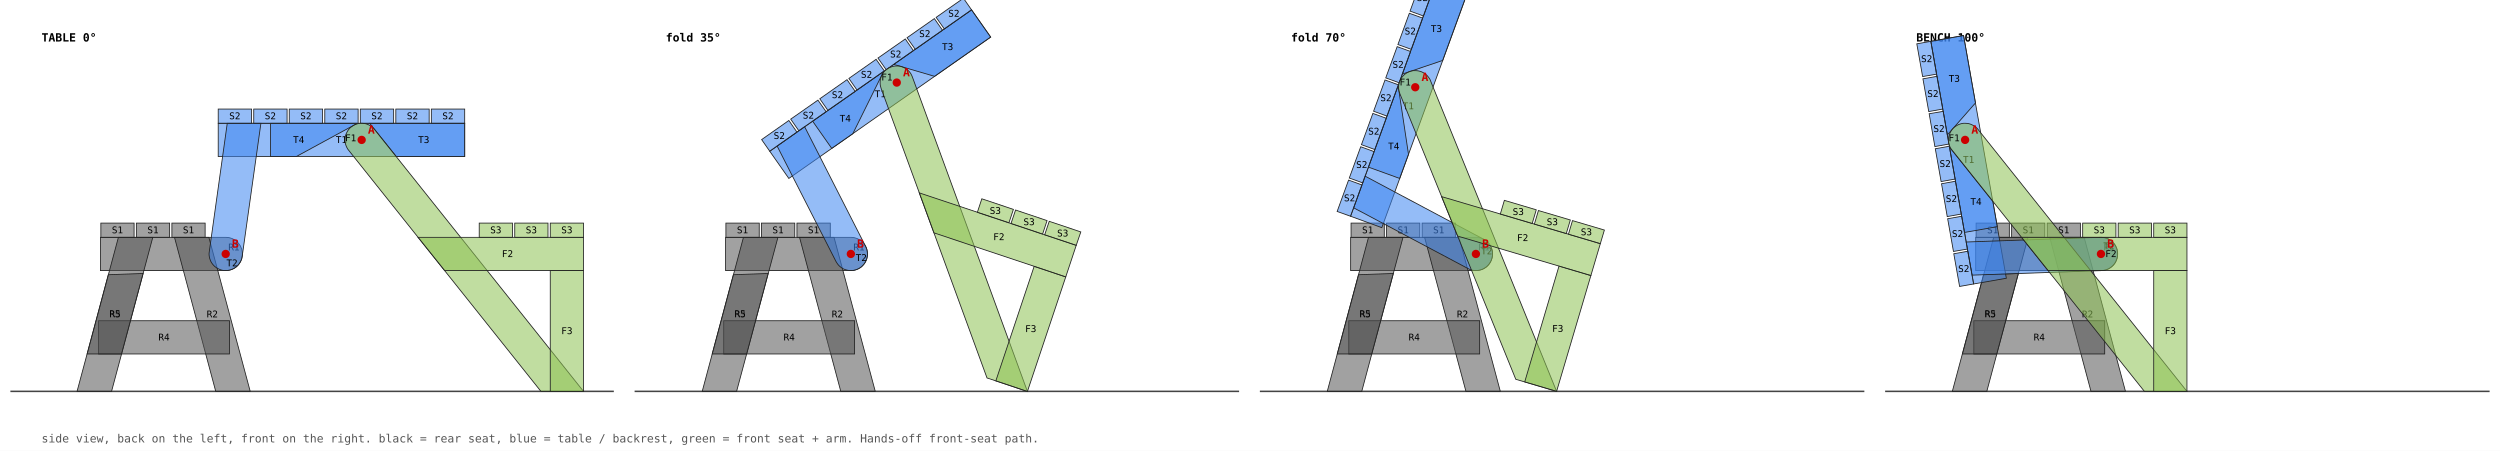
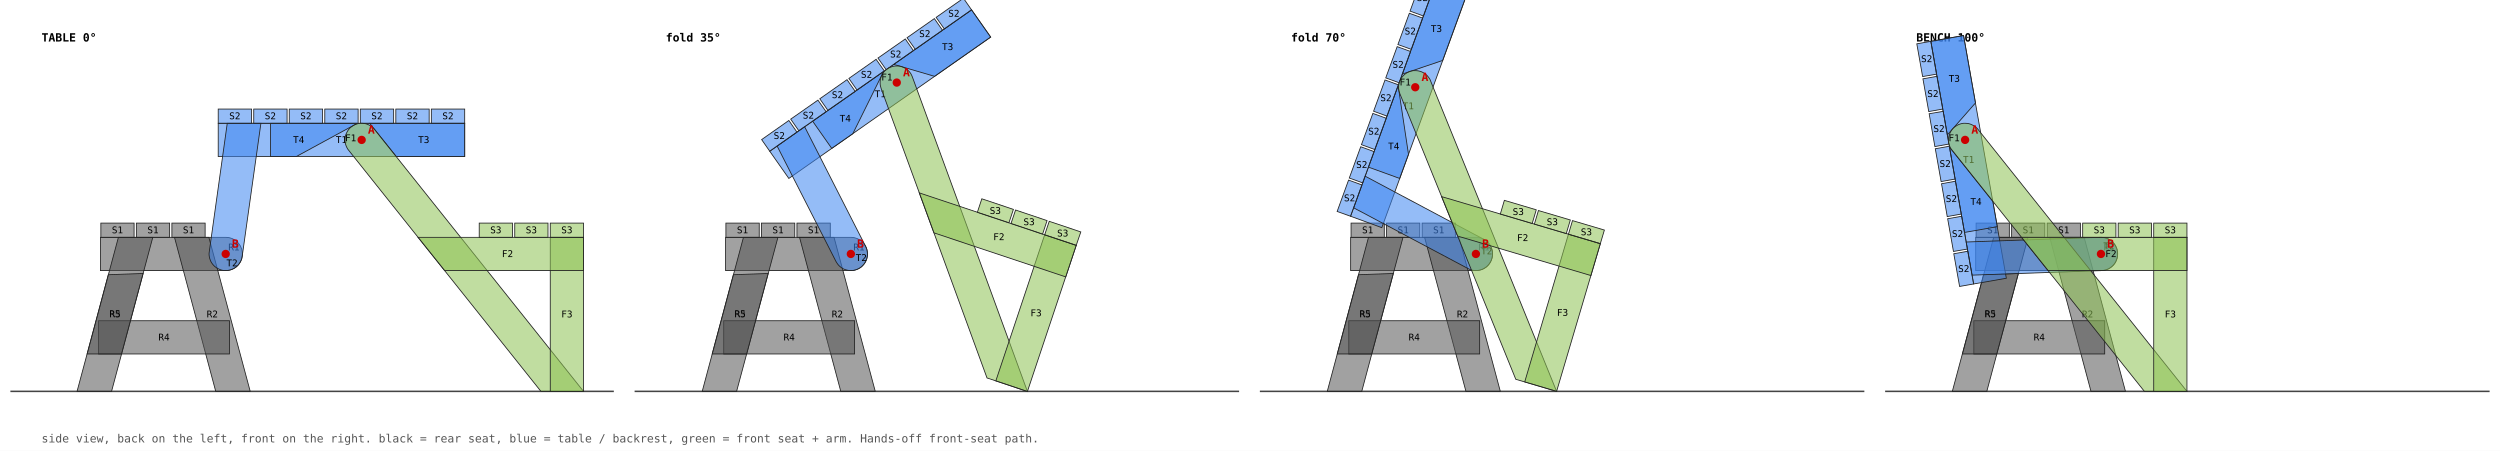
<svg xmlns="http://www.w3.org/2000/svg" viewBox="0 0 2407 434" font-family="monospace" font-size="11">
  <rect width="100%" height="100%" fill="#fff" />
  <text x="40" y="40" font-weight="bold">TABLE 0°</text>
  <line x1="10" y1="376.8" x2="591" y2="376.8" stroke="#444" stroke-width="1.5" />
  <polygon points="217.3,228.5 218.9,228.6 220.5,228.8 222.0,229.2 223.5,229.7 224.9,230.4 226.2,231.2 227.5,232.1 228.7,233.2 229.7,234.3 230.6,235.6 231.5,236.9 232.1,238.4 232.7,239.8 233.0,241.4 233.3,242.9 233.3,244.5 233.3,246.1 233.0,247.6 232.7,249.2 232.1,250.6 231.5,252.1 230.6,253.4 229.7,254.7 228.7,255.8 227.5,256.9 226.2,257.8 224.9,258.6 223.5,259.3 222.0,259.8 220.5,260.2 218.9,260.4 217.3,260.5 217.3,260.5 96.7,260.5 96.7,228.5" fill="#555555" fill-opacity="0.55" stroke="#222" stroke-width="0.8" />
  <text x="225.2" y="241.1" font-size="9" text-anchor="middle" fill="#000">R1</text>
  <polygon points="240.9,376.8 207.7,376.8 168.0,228.5 201.1,228.5" fill="#555555" fill-opacity="0.55" stroke="#222" stroke-width="0.8" />
  <text x="204.4" y="305.6" font-size="9" text-anchor="middle" fill="#000">R2</text>
  <polygon points="107.4,376.8 74.2,376.8 114.0,228.5 147.1,228.5" fill="#555555" fill-opacity="0.55" stroke="#222" stroke-width="0.8" />
  <text x="110.7" y="305.6" font-size="9" text-anchor="middle" fill="#000">R3</text>
  <polygon points="94.9,340.8 94.9,308.8 220.9,308.8 220.9,340.8" fill="#555555" fill-opacity="0.55" stroke="#222" stroke-width="0.8" />
  <text x="157.9" y="327.8" font-size="9" text-anchor="middle" fill="#000">R4</text>
  <polygon points="117.0,340.8 83.9,340.8 104.3,264.5 137.8,263.3" fill="#555555" fill-opacity="0.55" stroke="#222" stroke-width="0.8" />
  <text x="110.7" y="305.3" font-size="9" text-anchor="middle" fill="#000">R5</text>
  <polygon points="165.5,228.5 165.5,214.8 197.5,214.8 197.5,228.5" fill="#555555" fill-opacity="0.55" stroke="#222" stroke-width="0.8" />
  <text x="181.5" y="224.6" font-size="9" text-anchor="middle" fill="#000">S1</text>
  <polygon points="131.3,228.5 131.3,214.8 163.3,214.8 163.3,228.5" fill="#555555" fill-opacity="0.55" stroke="#222" stroke-width="0.8" />
  <text x="147.3" y="224.6" font-size="9" text-anchor="middle" fill="#000">S1</text>
  <polygon points="97.1,228.5 97.1,214.8 129.1,214.8 129.1,228.5" fill="#555555" fill-opacity="0.55" stroke="#222" stroke-width="0.8" />
  <text x="113.1" y="224.6" font-size="9" text-anchor="middle" fill="#000">S1</text>
  <polygon points="210.1,150.7 210.1,118.7 447.4,118.7 447.4,150.7" fill="#3d85f0" fill-opacity="0.55" stroke="#222" stroke-width="0.8" />
  <text x="328.7" y="137.7" font-size="9" text-anchor="middle" fill="#000">T1</text>
  <polygon points="233.2,246.7 232.9,248.3 232.5,249.8 231.9,251.2 231.1,252.6 230.3,253.9 229.3,255.2 228.2,256.3 227.0,257.3 225.7,258.2 224.3,258.9 222.8,259.5 221.3,260.0 219.8,260.3 218.2,260.5 216.7,260.5 215.1,260.4 213.6,260.1 212.0,259.6 210.6,259.0 209.2,258.3 207.9,257.4 206.7,256.5 205.5,255.3 204.5,254.1 203.6,252.8 202.9,251.5 202.3,250.0 201.8,248.5 201.5,247.0 201.3,245.4 201.3,243.8 201.5,242.3 218.8,118.7 251.2,118.7" fill="#3d85f0" fill-opacity="0.55" stroke="#222" stroke-width="0.8" />
  <text x="223.4" y="256.4" font-size="9" text-anchor="middle" fill="#000">T2</text>
  <polygon points="355.9,118.7 447.4,118.7 447.4,150.7 381.5,150.7" fill="#3d85f0" fill-opacity="0.55" stroke="#222" stroke-width="0.8" />
  <text x="408.0" y="137.7" font-size="9" text-anchor="middle" fill="#000">T3</text>
  <polygon points="344.1,118.7 285.3,150.7 260.5,150.7 260.5,118.7" fill="#3d85f0" fill-opacity="0.55" stroke="#222" stroke-width="0.8" />
  <text x="287.6" y="137.7" font-size="9" text-anchor="middle" fill="#000">T4</text>
  <polygon points="210.1,118.7 210.1,105.0 242.2,105.0 242.2,118.7" fill="#3d85f0" fill-opacity="0.55" stroke="#222" stroke-width="0.8" />
  <text x="226.1" y="114.8" font-size="9" text-anchor="middle" fill="#000">S2</text>
  <polygon points="244.3,118.7 244.3,105.0 276.4,105.0 276.4,118.7" fill="#3d85f0" fill-opacity="0.55" stroke="#222" stroke-width="0.8" />
  <text x="260.3" y="114.8" font-size="9" text-anchor="middle" fill="#000">S2</text>
  <polygon points="278.5,118.7 278.5,105.0 310.6,105.0 310.6,118.7" fill="#3d85f0" fill-opacity="0.55" stroke="#222" stroke-width="0.8" />
  <text x="294.5" y="114.8" font-size="9" text-anchor="middle" fill="#000">S2</text>
  <polygon points="312.7,118.7 312.7,105.0 344.8,105.0 344.8,118.7" fill="#3d85f0" fill-opacity="0.55" stroke="#222" stroke-width="0.8" />
  <text x="328.7" y="114.8" font-size="9" text-anchor="middle" fill="#000">S2</text>
  <polygon points="346.9,118.7 346.9,105.0 379.0,105.0 379.0,118.7" fill="#3d85f0" fill-opacity="0.55" stroke="#222" stroke-width="0.8" />
  <text x="362.9" y="114.8" font-size="9" text-anchor="middle" fill="#000">S2</text>
  <polygon points="381.1,118.7 381.1,105.0 413.2,105.0 413.2,118.7" fill="#3d85f0" fill-opacity="0.55" stroke="#222" stroke-width="0.8" />
  <text x="397.1" y="114.8" font-size="9" text-anchor="middle" fill="#000">S2</text>
  <polygon points="415.3,118.7 415.3,105.0 447.4,105.0 447.4,118.7" fill="#3d85f0" fill-opacity="0.55" stroke="#222" stroke-width="0.8" />
  <text x="431.3" y="114.8" font-size="9" text-anchor="middle" fill="#000">S2</text>
  <polygon points="335.7,144.7 334.7,143.4 334.0,142.1 333.3,140.6 332.8,139.1 332.4,137.6 332.2,136.1 332.2,134.5 332.3,132.9 332.5,131.4 332.9,129.8 333.5,128.4 334.2,127.0 335.0,125.6 335.9,124.4 337.0,123.2 338.2,122.2 339.5,121.3 340.8,120.5 342.3,119.8 343.7,119.3 345.3,118.9 346.8,118.7 348.4,118.7 350.0,118.8 351.5,119.0 353.0,119.4 354.5,120.0 355.9,120.7 357.3,121.5 358.5,122.5 359.7,123.5 360.7,124.7 561.8,376.8 520.8,376.8" fill="#8cc152" fill-opacity="0.55" stroke="#222" stroke-width="0.8" />
  <text x="337.6" y="136.0" font-size="9" text-anchor="middle" fill="#000">F1</text>
-   <polygon points="529.8,376.8 529.8,260.5 561.8,260.5 561.8,376.8" fill="#8cc152" fill-opacity="0.55" stroke="#222" stroke-width="0.8" />
-   <text x="545.8" y="321.7" font-size="9" text-anchor="middle" fill="#000">F3</text>
+   <polygon points="529.8,376.8 529.8,228.5 561.8,228.5 561.8,376.8" fill="#8cc152" fill-opacity="0.55" stroke="#222" stroke-width="0.8" />
+   <text x="545.8" y="305.6" font-size="9" text-anchor="middle" fill="#000">F3</text>
  <polygon points="561.8,260.5 428.1,260.5 402.5,228.5 561.8,228.5" fill="#8cc152" fill-opacity="0.55" stroke="#222" stroke-width="0.8" />
  <text x="488.6" y="247.5" font-size="9" text-anchor="middle" fill="#000">F2</text>
  <polygon points="461.4,228.5 461.4,214.8 493.4,214.8 493.4,228.5" fill="#8cc152" fill-opacity="0.55" stroke="#222" stroke-width="0.8" />
  <text x="477.4" y="224.6" font-size="9" text-anchor="middle" fill="#000">S3</text>
  <polygon points="495.6,228.5 495.6,214.8 527.6,214.8 527.6,228.5" fill="#8cc152" fill-opacity="0.55" stroke="#222" stroke-width="0.8" />
  <text x="511.6" y="224.6" font-size="9" text-anchor="middle" fill="#000">S3</text>
  <polygon points="529.8,228.5 529.8,214.8 561.8,214.8 561.8,228.5" fill="#8cc152" fill-opacity="0.55" stroke="#222" stroke-width="0.8" />
  <text x="545.8" y="224.6" font-size="9" text-anchor="middle" fill="#000">S3</text>
  <circle cx="348.2" cy="134.7" r="4" fill="#c00" />
  <text x="354.2" y="128.7" fill="#c00" font-weight="bold">A</text>
  <circle cx="217.3" cy="244.5" r="4" fill="#c00" />
  <text x="223.3" y="238.5" fill="#c00" font-weight="bold">B</text>
  <text x="641" y="40" font-weight="bold">fold 35°</text>
  <line x1="611" y1="376.8" x2="1193" y2="376.8" stroke="#444" stroke-width="1.5" />
  <polygon points="819.2,228.5 820.7,228.6 822.3,228.8 823.8,229.2 825.3,229.7 826.7,230.4 828.1,231.2 829.3,232.1 830.5,233.2 831.5,234.3 832.5,235.6 833.3,236.9 834.0,238.4 834.5,239.8 834.9,241.4 835.1,242.9 835.2,244.5 835.1,246.1 834.9,247.6 834.5,249.2 834.0,250.6 833.3,252.1 832.5,253.4 831.5,254.7 830.5,255.8 829.3,256.9 828.1,257.8 826.7,258.6 825.3,259.3 823.8,259.8 822.3,260.2 820.7,260.4 819.2,260.5 819.2,260.5 698.6,260.5 698.6,228.5" fill="#555555" fill-opacity="0.55" stroke="#222" stroke-width="0.8" />
  <text x="827.0" y="241.1" font-size="9" text-anchor="middle" fill="#000">R1</text>
  <polygon points="842.7,376.8 809.5,376.8 769.8,228.5 803.0,228.5" fill="#555555" fill-opacity="0.55" stroke="#222" stroke-width="0.8" />
  <text x="806.2" y="305.6" font-size="9" text-anchor="middle" fill="#000">R2</text>
  <polygon points="709.2,376.8 676.1,376.8 715.8,228.5 749.0,228.5" fill="#555555" fill-opacity="0.55" stroke="#222" stroke-width="0.8" />
  <text x="712.5" y="305.6" font-size="9" text-anchor="middle" fill="#000">R3</text>
  <polygon points="696.8,340.8 696.8,308.8 822.8,308.8 822.8,340.8" fill="#555555" fill-opacity="0.55" stroke="#222" stroke-width="0.8" />
  <text x="759.8" y="327.8" font-size="9" text-anchor="middle" fill="#000">R4</text>
  <polygon points="718.9,340.8 685.7,340.8 706.1,264.5 739.6,263.3" fill="#555555" fill-opacity="0.55" stroke="#222" stroke-width="0.8" />
  <text x="712.6" y="305.3" font-size="9" text-anchor="middle" fill="#000">R5</text>
  <polygon points="767.3,228.5 767.3,214.8 799.4,214.8 799.4,228.5" fill="#555555" fill-opacity="0.55" stroke="#222" stroke-width="0.8" />
  <text x="783.3" y="224.6" font-size="9" text-anchor="middle" fill="#000">S1</text>
  <polygon points="733.1,228.5 733.1,214.8 765.2,214.8 765.2,228.5" fill="#555555" fill-opacity="0.55" stroke="#222" stroke-width="0.8" />
  <text x="749.1" y="224.6" font-size="9" text-anchor="middle" fill="#000">S1</text>
  <polygon points="698.9,228.5 698.9,214.8 731.0,214.8 731.0,228.5" fill="#555555" fill-opacity="0.55" stroke="#222" stroke-width="0.8" />
  <text x="714.9" y="224.6" font-size="9" text-anchor="middle" fill="#000">S1</text>
  <polygon points="759.5,171.8 741.1,145.6 935.4,9.5 953.8,35.7" fill="#3d85f0" fill-opacity="0.55" stroke="#222" stroke-width="0.8" />
  <text x="847.5" y="93.6" font-size="9" text-anchor="middle" fill="#000">T1</text>
  <polygon points="833.4,237.2 834.1,238.7 834.6,240.2 834.9,241.7 835.1,243.2 835.2,244.8 835.1,246.4 834.8,247.9 834.4,249.5 833.8,250.9 833.1,252.3 832.3,253.7 831.3,254.9 830.3,256.0 829.1,257.1 827.8,258.0 826.4,258.8 825.0,259.4 823.5,259.9 822.0,260.3 820.4,260.5 818.8,260.5 817.3,260.4 815.7,260.1 814.2,259.7 812.7,259.2 811.3,258.5 810.0,257.6 808.8,256.7 807.6,255.6 806.6,254.4 805.7,253.1 804.9,251.8 748.2,140.6 774.7,122.0" fill="#3d85f0" fill-opacity="0.55" stroke="#222" stroke-width="0.8" />
  <text x="829.2" y="251.3" font-size="9" text-anchor="middle" fill="#000">T2</text>
  <polygon points="860.5,62.0 935.4,9.5 953.8,35.7 899.8,73.5" fill="#3d85f0" fill-opacity="0.55" stroke="#222" stroke-width="0.8" />
  <text x="912.4" y="48.2" font-size="9" text-anchor="middle" fill="#000">T3</text>
  <polygon points="850.8,68.7 821.1,128.7 800.8,142.9 782.4,116.7" fill="#3d85f0" fill-opacity="0.55" stroke="#222" stroke-width="0.8" />
  <text x="813.8" y="117.2" font-size="9" text-anchor="middle" fill="#000">T4</text>
  <polygon points="741.1,145.6 733.3,134.4 759.5,116.0 767.3,127.2" fill="#3d85f0" fill-opacity="0.55" stroke="#222" stroke-width="0.8" />
  <text x="750.3" y="133.8" font-size="9" text-anchor="middle" fill="#000">S2</text>
  <polygon points="769.1,125.9 761.3,114.7 787.5,96.4 795.4,107.6" fill="#3d85f0" fill-opacity="0.55" stroke="#222" stroke-width="0.8" />
  <text x="778.3" y="114.2" font-size="9" text-anchor="middle" fill="#000">S2</text>
  <polygon points="797.1,106.3 789.3,95.1 815.5,76.7 823.4,88.0" fill="#3d85f0" fill-opacity="0.55" stroke="#222" stroke-width="0.8" />
  <text x="806.3" y="94.5" font-size="9" text-anchor="middle" fill="#000">S2</text>
  <polygon points="825.1,86.7 817.3,75.5 843.5,57.1 851.4,68.3" fill="#3d85f0" fill-opacity="0.55" stroke="#222" stroke-width="0.8" />
  <text x="834.3" y="74.9" font-size="9" text-anchor="middle" fill="#000">S2</text>
  <polygon points="853.2,67.1 845.3,55.9 871.6,37.5 879.4,48.7" fill="#3d85f0" fill-opacity="0.55" stroke="#222" stroke-width="0.8" />
  <text x="862.4" y="55.3" font-size="9" text-anchor="middle" fill="#000">S2</text>
  <polygon points="881.2,47.5 873.3,36.3 899.6,17.9 907.4,29.1" fill="#3d85f0" fill-opacity="0.55" stroke="#222" stroke-width="0.8" />
  <text x="890.4" y="35.7" font-size="9" text-anchor="middle" fill="#000">S2</text>
  <polygon points="909.2,27.9 901.3,16.7 927.6,-1.7 935.4,9.5" fill="#3d85f0" fill-opacity="0.55" stroke="#222" stroke-width="0.8" />
  <text x="918.4" y="16.1" font-size="9" text-anchor="middle" fill="#000">S2</text>
  <polygon points="848.3,85.0 847.9,83.5 847.5,82.0 847.4,80.4 847.4,78.8 847.5,77.3 847.8,75.7 848.3,74.2 848.8,72.8 849.6,71.4 850.4,70.0 851.4,68.8 852.5,67.7 853.7,66.7 855.0,65.8 856.4,65.1 857.9,64.5 859.4,64.0 860.9,63.7 862.5,63.5 864.0,63.5 865.6,63.6 867.2,63.9 868.7,64.4 870.1,65.0 871.5,65.7 872.8,66.6 874.0,67.6 875.2,68.7 876.2,69.9 877.1,71.2 877.8,72.6 878.4,74.0 989.2,376.9 950.3,363.9" fill="#8cc152" fill-opacity="0.55" stroke="#222" stroke-width="0.8" />
  <text x="853.9" y="77.5" font-size="9" text-anchor="middle" fill="#000">F1</text>
-   <polygon points="958.8,366.7 995.7,256.4 1026.1,266.6 989.2,376.9" fill="#8cc152" fill-opacity="0.55" stroke="#222" stroke-width="0.8" />
-   <text x="992.4" y="319.7" font-size="9" text-anchor="middle" fill="#000">F3</text>
+   <polygon points="958.8,366.7 1005.8,226.1 1036.2,236.2 989.2,376.9" fill="#8cc152" fill-opacity="0.55" stroke="#222" stroke-width="0.8" />
+   <text x="997.5" y="304.5" font-size="9" text-anchor="middle" fill="#000">F3</text>
  <polygon points="1026.1,266.6 899.2,224.2 885.1,185.7 1036.2,236.2" fill="#8cc152" fill-opacity="0.55" stroke="#222" stroke-width="0.8" />
  <text x="961.7" y="231.2" font-size="9" text-anchor="middle" fill="#000">F2</text>
  <polygon points="941.0,204.4 945.3,191.4 975.7,201.6 971.4,214.5" fill="#8cc152" fill-opacity="0.55" stroke="#222" stroke-width="0.8" />
  <text x="958.3" y="206.0" font-size="9" text-anchor="middle" fill="#000">S3</text>
  <polygon points="973.4,215.2 977.8,202.2 1008.1,212.4 1003.8,225.4" fill="#8cc152" fill-opacity="0.55" stroke="#222" stroke-width="0.8" />
  <text x="990.8" y="216.8" font-size="9" text-anchor="middle" fill="#000">S3</text>
  <polygon points="1005.8,226.1 1010.2,213.1 1040.6,223.3 1036.2,236.2" fill="#8cc152" fill-opacity="0.55" stroke="#222" stroke-width="0.8" />
  <text x="1023.2" y="227.7" font-size="9" text-anchor="middle" fill="#000">S3</text>
  <circle cx="863.4" cy="79.5" r="4" fill="#c00" />
  <text x="869.4" y="73.5" fill="#c00" font-weight="bold">A</text>
  <circle cx="819.2" cy="244.5" r="4" fill="#c00" />
  <text x="825.2" y="238.5" fill="#c00" font-weight="bold">B</text>
  <text x="1243" y="40" font-weight="bold">fold 70°</text>
  <line x1="1213" y1="376.8" x2="1795" y2="376.8" stroke="#444" stroke-width="1.5" />
  <polygon points="1421.0,228.5 1422.6,228.6 1424.1,228.8 1425.6,229.2 1427.1,229.7 1428.6,230.4 1429.9,231.2 1431.2,232.1 1432.3,233.2 1433.4,234.3 1434.3,235.6 1435.1,236.9 1435.8,238.4 1436.3,239.8 1436.7,241.4 1436.9,242.9 1437.0,244.5 1436.9,246.1 1436.7,247.6 1436.3,249.2 1435.8,250.6 1435.1,252.1 1434.3,253.4 1433.4,254.7 1432.3,255.8 1431.2,256.9 1429.9,257.8 1428.6,258.6 1427.1,259.3 1425.6,259.8 1424.1,260.2 1422.6,260.4 1421.0,260.5 1421.0,260.5 1300.4,260.5 1300.4,228.5" fill="#555555" fill-opacity="0.55" stroke="#222" stroke-width="0.8" />
  <text x="1428.9" y="241.1" font-size="9" text-anchor="middle" fill="#000">R1</text>
  <polygon points="1444.5,376.8 1411.4,376.8 1371.6,228.5 1404.8,228.5" fill="#555555" fill-opacity="0.55" stroke="#222" stroke-width="0.8" />
  <text x="1408.1" y="305.6" font-size="9" text-anchor="middle" fill="#000">R2</text>
  <polygon points="1311.1,376.8 1277.9,376.8 1317.6,228.5 1350.8,228.5" fill="#555555" fill-opacity="0.55" stroke="#222" stroke-width="0.8" />
  <text x="1314.3" y="305.6" font-size="9" text-anchor="middle" fill="#000">R3</text>
  <polygon points="1298.6,340.8 1298.6,308.8 1424.6,308.8 1424.6,340.8" fill="#555555" fill-opacity="0.55" stroke="#222" stroke-width="0.8" />
  <text x="1361.6" y="327.8" font-size="9" text-anchor="middle" fill="#000">R4</text>
  <polygon points="1320.7,340.8 1287.5,340.8 1308.0,264.5 1341.5,263.3" fill="#555555" fill-opacity="0.55" stroke="#222" stroke-width="0.8" />
  <text x="1314.4" y="305.3" font-size="9" text-anchor="middle" fill="#000">R5</text>
  <polygon points="1369.2,228.5 1369.2,214.8 1401.2,214.8 1401.2,228.5" fill="#555555" fill-opacity="0.55" stroke="#222" stroke-width="0.8" />
  <text x="1385.2" y="224.6" font-size="9" text-anchor="middle" fill="#000">S1</text>
  <polygon points="1335.0,228.5 1335.0,214.8 1367.0,214.8 1367.0,228.5" fill="#555555" fill-opacity="0.55" stroke="#222" stroke-width="0.8" />
  <text x="1351.0" y="224.6" font-size="9" text-anchor="middle" fill="#000">S1</text>
  <polygon points="1300.8,228.5 1300.8,214.8 1332.8,214.8 1332.8,228.5" fill="#555555" fill-opacity="0.55" stroke="#222" stroke-width="0.8" />
  <text x="1316.8" y="224.6" font-size="9" text-anchor="middle" fill="#000">S1</text>
  <polygon points="1330.4,219.2 1300.3,208.2 1381.4,-14.7 1411.6,-3.7" fill="#3d85f0" fill-opacity="0.55" stroke="#222" stroke-width="0.8" />
  <text x="1355.9" y="105.2" font-size="9" text-anchor="middle" fill="#000">T1</text>
  <polygon points="1428.5,230.4 1429.9,231.2 1431.1,232.1 1432.3,233.1 1433.4,234.3 1434.3,235.6 1435.1,236.9 1435.8,238.3 1436.3,239.8 1436.7,241.3 1436.9,242.9 1437.0,244.5 1436.9,246.0 1436.7,247.6 1436.3,249.1 1435.8,250.6 1435.1,252.0 1434.3,253.4 1433.4,254.6 1432.4,255.8 1431.2,256.9 1429.9,257.8 1428.6,258.6 1427.2,259.3 1425.7,259.8 1424.2,260.2 1422.6,260.4 1421.0,260.5 1419.5,260.4 1417.9,260.2 1416.4,259.8 1414.9,259.3 1413.5,258.6 1303.3,200.1 1314.3,169.6" fill="#3d85f0" fill-opacity="0.55" stroke="#222" stroke-width="0.8" />
  <text x="1431.4" y="244.9" font-size="9" text-anchor="middle" fill="#000">T2</text>
  <polygon points="1350.2,71.3 1381.4,-14.7 1411.6,-3.7 1389.0,58.2" fill="#3d85f0" fill-opacity="0.55" stroke="#222" stroke-width="0.8" />
  <text x="1383.0" y="30.8" font-size="9" text-anchor="middle" fill="#000">T3</text>
  <polygon points="1346.1,82.3 1356.1,148.6 1347.6,171.8 1317.5,160.9" fill="#3d85f0" fill-opacity="0.55" stroke="#222" stroke-width="0.8" />
  <text x="1341.9" y="143.9" font-size="9" text-anchor="middle" fill="#000">T4</text>
  <polygon points="1300.3,208.2 1287.4,203.6 1298.4,173.4 1311.3,178.1" fill="#3d85f0" fill-opacity="0.55" stroke="#222" stroke-width="0.8" />
  <text x="1299.4" y="193.8" font-size="9" text-anchor="middle" fill="#000">S2</text>
  <polygon points="1312.0,176.1 1299.1,171.4 1310.1,141.3 1323.0,146.0" fill="#3d85f0" fill-opacity="0.55" stroke="#222" stroke-width="0.8" />
  <text x="1311.1" y="161.7" font-size="9" text-anchor="middle" fill="#000">S2</text>
  <polygon points="1323.7,144.0 1310.8,139.3 1321.8,109.2 1334.7,113.9" fill="#3d85f0" fill-opacity="0.55" stroke="#222" stroke-width="0.8" />
  <text x="1322.7" y="129.6" font-size="9" text-anchor="middle" fill="#000">S2</text>
  <polygon points="1335.4,111.8 1322.5,107.1 1333.5,77.0 1346.4,81.7" fill="#3d85f0" fill-opacity="0.55" stroke="#222" stroke-width="0.8" />
  <text x="1334.4" y="97.4" font-size="9" text-anchor="middle" fill="#000">S2</text>
  <polygon points="1347.1,79.7 1334.2,75.0 1345.2,44.9 1358.1,49.6" fill="#3d85f0" fill-opacity="0.55" stroke="#222" stroke-width="0.8" />
  <text x="1346.1" y="65.3" font-size="9" text-anchor="middle" fill="#000">S2</text>
  <polygon points="1358.8,47.5 1345.9,42.9 1356.9,12.8 1369.7,17.4" fill="#3d85f0" fill-opacity="0.55" stroke="#222" stroke-width="0.8" />
  <text x="1357.8" y="33.2" font-size="9" text-anchor="middle" fill="#000">S2</text>
  <polygon points="1370.5,15.4 1357.6,10.7 1368.6,-19.4 1381.4,-14.7" fill="#3d85f0" fill-opacity="0.55" stroke="#222" stroke-width="0.8" />
  <text x="1369.5" y="1.0" font-size="9" text-anchor="middle" fill="#000">S2</text>
  <polygon points="1347.7,90.0 1347.2,88.5 1346.8,87.0 1346.6,85.4 1346.6,83.9 1346.6,82.3 1346.9,80.7 1347.3,79.2 1347.8,77.7 1348.5,76.3 1349.3,75.0 1350.3,73.7 1351.3,72.6 1352.5,71.5 1353.8,70.6 1355.1,69.8 1356.6,69.1 1358.0,68.6 1359.6,68.2 1361.1,68.0 1362.7,68.0 1364.3,68.1 1365.8,68.3 1367.3,68.7 1368.8,69.2 1370.2,69.9 1371.6,70.7 1372.8,71.7 1374.0,72.7 1375.0,73.9 1376.0,75.2 1376.8,76.5 1377.4,78.0 1498.7,376.8 1459.4,365.2" fill="#8cc152" fill-opacity="0.55" stroke="#222" stroke-width="0.8" />
  <text x="1352.9" y="82.3" font-size="9" text-anchor="middle" fill="#000">F1</text>
-   <polygon points="1468.0,367.7 1501.0,256.2 1531.7,265.3 1498.7,376.8" fill="#8cc152" fill-opacity="0.55" stroke="#222" stroke-width="0.8" />
-   <text x="1499.8" y="319.5" font-size="9" text-anchor="middle" fill="#000">F3</text>
+   <polygon points="1468.0,367.7 1510.1,225.5 1540.8,234.6 1498.7,376.8" fill="#8cc152" fill-opacity="0.55" stroke="#222" stroke-width="0.8" />
+   <text x="1504.4" y="304.1" font-size="9" text-anchor="middle" fill="#000">F3</text>
  <polygon points="1531.7,265.3 1403.4,227.3 1388.0,189.3 1540.8,234.6" fill="#8cc152" fill-opacity="0.55" stroke="#222" stroke-width="0.8" />
  <text x="1466.0" y="232.1" font-size="9" text-anchor="middle" fill="#000">F2</text>
  <polygon points="1444.5,206.1 1448.4,192.9 1479.1,202.0 1475.2,215.2" fill="#8cc152" fill-opacity="0.55" stroke="#222" stroke-width="0.8" />
  <text x="1461.8" y="207.0" font-size="9" text-anchor="middle" fill="#000">S3</text>
  <polygon points="1477.3,215.8 1481.2,202.7 1511.9,211.8 1508.0,224.9" fill="#8cc152" fill-opacity="0.55" stroke="#222" stroke-width="0.8" />
  <text x="1494.6" y="216.8" font-size="9" text-anchor="middle" fill="#000">S3</text>
  <polygon points="1510.1,225.5 1514.0,212.4 1544.7,221.5 1540.8,234.6" fill="#8cc152" fill-opacity="0.55" stroke="#222" stroke-width="0.8" />
  <text x="1527.4" y="226.5" font-size="9" text-anchor="middle" fill="#000">S3</text>
  <circle cx="1362.6" cy="84.0" r="4" fill="#c00" />
  <text x="1368.6" y="78.0" fill="#c00" font-weight="bold">A</text>
  <circle cx="1421.0" cy="244.5" r="4" fill="#c00" />
  <text x="1427.0" y="238.5" fill="#c00" font-weight="bold">B</text>
  <text x="1845" y="40" font-weight="bold">BENCH 100°</text>
  <line x1="1815" y1="376.8" x2="2397" y2="376.8" stroke="#444" stroke-width="1.5" />
  <polygon points="2022.8,228.5 2024.4,228.6 2026.0,228.8 2027.5,229.2 2029.0,229.7 2030.4,230.4 2031.7,231.2 2033.0,232.1 2034.2,233.2 2035.2,234.3 2036.2,235.6 2037.0,236.9 2037.6,238.4 2038.2,239.8 2038.5,241.4 2038.8,242.9 2038.9,244.5 2038.8,246.1 2038.5,247.6 2038.2,249.2 2037.6,250.6 2037.0,252.1 2036.2,253.4 2035.2,254.7 2034.2,255.8 2033.0,256.9 2031.7,257.8 2030.4,258.6 2029.0,259.3 2027.5,259.8 2026.0,260.2 2024.4,260.4 2022.8,260.5 2022.8,260.5 1902.2,260.5 1902.2,228.5" fill="#555555" fill-opacity="0.55" stroke="#222" stroke-width="0.8" />
  <text x="2030.7" y="241.1" font-size="9" text-anchor="middle" fill="#000">R1</text>
  <polygon points="2046.4,376.8 2013.2,376.8 1973.5,228.5 2006.6,228.5" fill="#555555" fill-opacity="0.55" stroke="#222" stroke-width="0.8" />
  <text x="2009.9" y="305.6" font-size="9" text-anchor="middle" fill="#000">R2</text>
  <polygon points="1912.9,376.8 1879.7,376.8 1919.5,228.5 1952.6,228.5" fill="#555555" fill-opacity="0.55" stroke="#222" stroke-width="0.8" />
  <text x="1916.2" y="305.6" font-size="9" text-anchor="middle" fill="#000">R3</text>
  <polygon points="1900.4,340.8 1900.4,308.8 2026.4,308.8 2026.4,340.8" fill="#555555" fill-opacity="0.55" stroke="#222" stroke-width="0.8" />
  <text x="1963.4" y="327.8" font-size="9" text-anchor="middle" fill="#000">R4</text>
  <polygon points="1922.5,340.8 1889.4,340.8 1909.8,264.5 1943.3,263.3" fill="#555555" fill-opacity="0.55" stroke="#222" stroke-width="0.8" />
  <text x="1916.3" y="305.3" font-size="9" text-anchor="middle" fill="#000">R5</text>
  <polygon points="1971.0,228.5 1971.0,214.8 2003.0,214.8 2003.0,228.5" fill="#555555" fill-opacity="0.55" stroke="#222" stroke-width="0.8" />
  <text x="1987.0" y="224.6" font-size="9" text-anchor="middle" fill="#000">S1</text>
  <polygon points="1936.8,228.5 1936.8,214.8 1968.8,214.8 1968.8,228.5" fill="#555555" fill-opacity="0.55" stroke="#222" stroke-width="0.8" />
  <text x="1952.8" y="224.6" font-size="9" text-anchor="middle" fill="#000">S1</text>
  <polygon points="1902.6,228.5 1902.6,214.8 1934.6,214.8 1934.6,228.5" fill="#555555" fill-opacity="0.55" stroke="#222" stroke-width="0.8" />
  <text x="1918.6" y="224.6" font-size="9" text-anchor="middle" fill="#000">S1</text>
  <polygon points="1931.7,267.9 1900.2,273.4 1859.0,39.8 1890.5,34.2" fill="#3d85f0" fill-opacity="0.55" stroke="#222" stroke-width="0.8" />
  <text x="1895.4" y="156.8" font-size="9" text-anchor="middle" fill="#000">T1</text>
  <polygon points="2022.3,228.5 2023.8,228.5 2025.4,228.7 2026.9,229.0 2028.4,229.5 2029.9,230.1 2031.3,230.9 2032.6,231.8 2033.8,232.8 2034.9,233.9 2035.8,235.1 2036.7,236.5 2037.4,237.9 2038.0,239.3 2038.4,240.8 2038.7,242.4 2038.8,243.9 2038.8,245.5 2038.6,247.1 2038.3,248.6 2037.8,250.1 2037.2,251.6 2036.5,252.9 2035.6,254.2 2034.6,255.4 2033.4,256.5 2032.2,257.5 2030.9,258.4 2029.5,259.1 2028.0,259.7 2026.5,260.1 2025.0,260.4 2023.4,260.5 1898.7,264.9 1893.0,233.0" fill="#3d85f0" fill-opacity="0.55" stroke="#222" stroke-width="0.8" />
  <text x="2030.5" y="240.0" font-size="9" text-anchor="middle" fill="#000">T2</text>
  <polygon points="1874.9,129.9 1859.0,39.8 1890.5,34.2 1902.0,99.1" fill="#3d85f0" fill-opacity="0.55" stroke="#222" stroke-width="0.8" />
  <text x="1881.6" y="78.8" font-size="9" text-anchor="middle" fill="#000">T3</text>
  <polygon points="1876.9,141.5 1918.7,193.8 1923.0,218.2 1891.4,223.8" fill="#3d85f0" fill-opacity="0.55" stroke="#222" stroke-width="0.8" />
  <text x="1902.5" y="197.3" font-size="9" text-anchor="middle" fill="#000">T4</text>
  <polygon points="1900.2,273.4 1886.7,275.8 1881.1,244.3 1894.6,241.9" fill="#3d85f0" fill-opacity="0.55" stroke="#222" stroke-width="0.8" />
  <text x="1890.7" y="261.9" font-size="9" text-anchor="middle" fill="#000">S2</text>
  <polygon points="1894.2,239.8 1880.8,242.1 1875.2,210.6 1888.7,208.2" fill="#3d85f0" fill-opacity="0.55" stroke="#222" stroke-width="0.8" />
  <text x="1884.7" y="228.2" font-size="9" text-anchor="middle" fill="#000">S2</text>
  <polygon points="1888.3,206.1 1874.8,208.5 1869.3,176.9 1882.7,174.5" fill="#3d85f0" fill-opacity="0.55" stroke="#222" stroke-width="0.8" />
  <text x="1878.8" y="194.5" font-size="9" text-anchor="middle" fill="#000">S2</text>
  <polygon points="1882.4,172.4 1868.9,174.8 1863.3,143.2 1876.8,140.8" fill="#3d85f0" fill-opacity="0.55" stroke="#222" stroke-width="0.8" />
  <text x="1872.8" y="160.8" font-size="9" text-anchor="middle" fill="#000">S2</text>
  <polygon points="1876.4,138.7 1862.9,141.1 1857.4,109.5 1870.9,107.2" fill="#3d85f0" fill-opacity="0.55" stroke="#222" stroke-width="0.8" />
  <text x="1866.9" y="127.1" font-size="9" text-anchor="middle" fill="#000">S2</text>
  <polygon points="1870.5,105.0 1857.0,107.4 1851.4,75.9 1864.9,73.5" fill="#3d85f0" fill-opacity="0.55" stroke="#222" stroke-width="0.8" />
  <text x="1861.0" y="93.4" font-size="9" text-anchor="middle" fill="#000">S2</text>
  <polygon points="1864.5,71.4 1851.1,73.7 1845.5,42.2 1859.0,39.8" fill="#3d85f0" fill-opacity="0.55" stroke="#222" stroke-width="0.8" />
  <text x="1855.0" y="59.8" font-size="9" text-anchor="middle" fill="#000">S2</text>
  <polygon points="1879.5,144.7 1878.5,143.4 1877.7,142.1 1877.1,140.6 1876.6,139.1 1876.2,137.6 1876.0,136.1 1876.0,134.5 1876.1,132.9 1876.3,131.4 1876.7,129.8 1877.3,128.4 1878.0,127.0 1878.8,125.6 1879.7,124.4 1880.8,123.2 1882.0,122.2 1883.3,121.3 1884.6,120.5 1886.1,119.8 1887.5,119.3 1889.1,118.9 1890.6,118.7 1892.2,118.7 1893.8,118.8 1895.3,119.0 1896.8,119.4 1898.3,120.0 1899.7,120.7 1901.1,121.5 1902.3,122.5 1903.5,123.5 1904.5,124.7 2105.6,376.8 2064.6,376.8" fill="#8cc152" fill-opacity="0.55" stroke="#222" stroke-width="0.8" />
  <text x="1881.4" y="136.0" font-size="9" text-anchor="middle" fill="#000">F1</text>
-   <polygon points="2073.6,376.8 2073.6,260.5 2105.6,260.5 2105.6,376.8" fill="#8cc152" fill-opacity="0.55" stroke="#222" stroke-width="0.8" />
-   <text x="2089.6" y="321.7" font-size="9" text-anchor="middle" fill="#000">F3</text>
+   <polygon points="2073.6,376.8 2073.6,228.5 2105.6,228.5 2105.6,376.8" fill="#8cc152" fill-opacity="0.55" stroke="#222" stroke-width="0.8" />
+   <text x="2089.6" y="305.6" font-size="9" text-anchor="middle" fill="#000">F3</text>
  <polygon points="2105.6,260.5 1971.9,260.5 1946.3,228.5 2105.6,228.5" fill="#8cc152" fill-opacity="0.55" stroke="#222" stroke-width="0.8" />
  <text x="2032.4" y="247.5" font-size="9" text-anchor="middle" fill="#000">F2</text>
  <polygon points="2005.2,228.5 2005.2,214.8 2037.2,214.8 2037.2,228.5" fill="#8cc152" fill-opacity="0.55" stroke="#222" stroke-width="0.8" />
  <text x="2021.2" y="224.6" font-size="9" text-anchor="middle" fill="#000">S3</text>
  <polygon points="2039.4,228.5 2039.4,214.8 2071.4,214.8 2071.4,228.5" fill="#8cc152" fill-opacity="0.55" stroke="#222" stroke-width="0.8" />
  <text x="2055.4" y="224.6" font-size="9" text-anchor="middle" fill="#000">S3</text>
  <polygon points="2073.6,228.5 2073.6,214.8 2105.6,214.8 2105.6,228.5" fill="#8cc152" fill-opacity="0.55" stroke="#222" stroke-width="0.8" />
  <text x="2089.6" y="224.6" font-size="9" text-anchor="middle" fill="#000">S3</text>
  <circle cx="1892.0" cy="134.7" r="4" fill="#c00" />
  <text x="1898.0" y="128.7" fill="#c00" font-weight="bold">A</text>
  <circle cx="2022.8" cy="244.5" r="4" fill="#c00" />
  <text x="2028.8" y="238.5" fill="#c00" font-weight="bold">B</text>
  <text x="40" y="426" fill="#555">side view, back on the left, front on the right. black = rear seat, blue = table / backrest, green = front seat + arm. Hands-off front-seat path.</text>
</svg>
